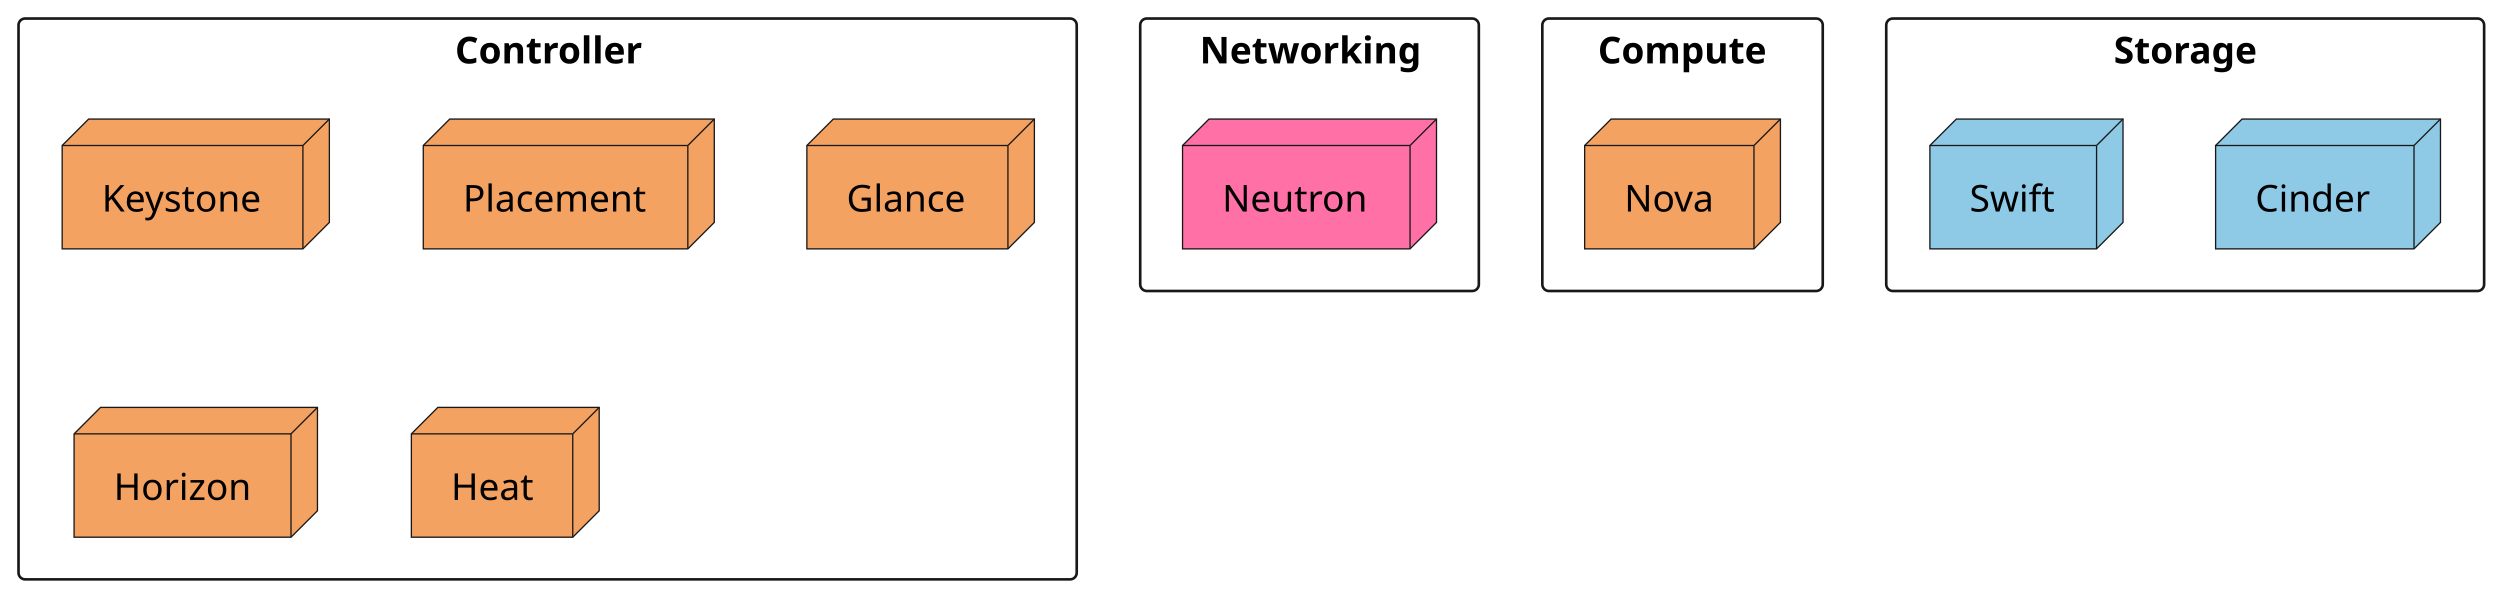
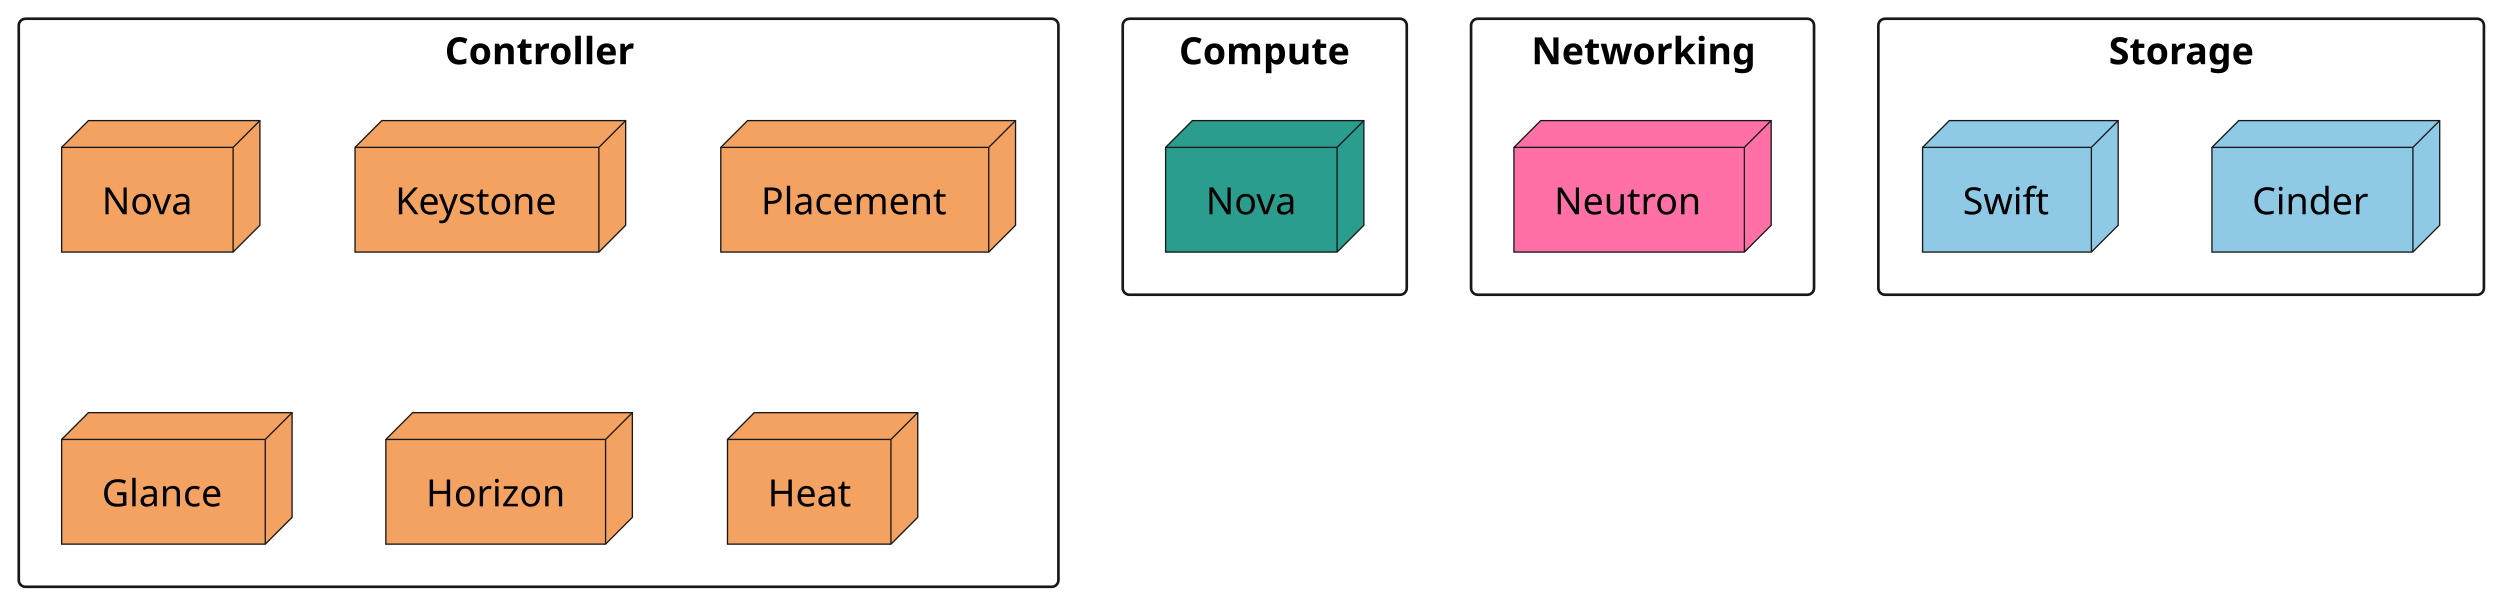
- <svg xmlns="http://www.w3.org/2000/svg" contentStyleType="text/css" height="225px" preserveAspectRatio="none" style="width:945px;height:225px;background:#00000000;" version="1.1" viewBox="0 0 945 225" width="945px" zoomAndPan="magnify">
+ <svg xmlns="http://www.w3.org/2000/svg" contentStyleType="text/css" height="225px" preserveAspectRatio="none" style="width:933px;height:225px;background:#00000000;" version="1.1" viewBox="0 0 933 225" width="933px" zoomAndPan="magnify">
  <defs />
  <g>
-     <g id="cluster_Networking">
-       <rect fill="none" height="103" rx="2.5" ry="2.5" style="stroke:#181818;stroke-width:1.0;" width="128" x="431" y="7" />
-       <text fill="#000000" font-family="sans-serif" font-size="14" font-weight="bold" lengthAdjust="spacing" textLength="83" x="453.5" y="23.966">Networking</text>
+     <g id="cluster_Controller">
+       <rect fill="none" height="212" rx="2.5" ry="2.5" style="stroke:#181818;stroke-width:1.0;" width="388" x="7" y="7" />
+       <text fill="#000000" font-family="sans-serif" font-size="14" font-weight="bold" lengthAdjust="spacing" textLength="70" x="166" y="23.966">Controller</text>
    </g>
    <g id="cluster_Compute">
-       <rect fill="none" height="103" rx="2.5" ry="2.5" style="stroke:#181818;stroke-width:1.0;" width="106" x="583" y="7" />
-       <text fill="#000000" font-family="sans-serif" font-size="14" font-weight="bold" lengthAdjust="spacing" textLength="64" x="604" y="23.966">Compute</text>
+       <rect fill="none" height="103" rx="2.5" ry="2.5" style="stroke:#181818;stroke-width:1.0;" width="106" x="419" y="7" />
+       <text fill="#000000" font-family="sans-serif" font-size="14" font-weight="bold" lengthAdjust="spacing" textLength="64" x="440" y="23.966">Compute</text>
    </g>
-     <g id="cluster_Controller">
-       <rect fill="none" height="212" rx="2.5" ry="2.5" style="stroke:#181818;stroke-width:1.0;" width="400" x="7" y="7" />
-       <text fill="#000000" font-family="sans-serif" font-size="14" font-weight="bold" lengthAdjust="spacing" textLength="70" x="172" y="23.966">Controller</text>
+     <g id="cluster_Networking">
+       <rect fill="none" height="103" rx="2.5" ry="2.5" style="stroke:#181818;stroke-width:1.0;" width="128" x="549" y="7" />
+       <text fill="#000000" font-family="sans-serif" font-size="14" font-weight="bold" lengthAdjust="spacing" textLength="83" x="571.5" y="23.966">Networking</text>
    </g>
    <g id="cluster_Storage">
-       <rect fill="none" height="103" rx="2.5" ry="2.5" style="stroke:#181818;stroke-width:1.0;" width="226" x="713" y="7" />
-       <text fill="#000000" font-family="sans-serif" font-size="14" font-weight="bold" lengthAdjust="spacing" textLength="54" x="799" y="23.966">Storage</text>
+       <rect fill="none" height="103" rx="2.5" ry="2.5" style="stroke:#181818;stroke-width:1.0;" width="226" x="701" y="7" />
+       <text fill="#000000" font-family="sans-serif" font-size="14" font-weight="bold" lengthAdjust="spacing" textLength="54" x="787" y="23.966">Storage</text>
+     </g>
+     <g id="elem_N1">
+       <polygon fill="#F4A261" points="23,55,33,45,97,45,97,84.068,87,94.068,23,94.068,23,55" style="stroke:#181818;stroke-width:0.5;" />
+       <line style="stroke:#181818;stroke-width:0.5;" x1="87" x2="97" y1="55" y2="45" />
+       <line style="stroke:#181818;stroke-width:0.5;" x1="23" x2="87" y1="55" y2="55" />
+       <line style="stroke:#181818;stroke-width:0.5;" x1="87" x2="87" y1="55" y2="94.068" />
+       <text fill="#000000" font-family="sans-serif" font-size="14" lengthAdjust="spacing" textLength="34" x="38" y="79.966">Nova</text>
+     </g>
+     <g id="elem_Keystone">
+       <polygon fill="#F4A261" points="132.5,55,142.5,45,233.5,45,233.5,84.068,223.5,94.068,132.5,94.068,132.5,55" style="stroke:#181818;stroke-width:0.5;" />
+       <line style="stroke:#181818;stroke-width:0.5;" x1="223.5" x2="233.5" y1="55" y2="45" />
+       <line style="stroke:#181818;stroke-width:0.5;" x1="132.5" x2="223.5" y1="55" y2="55" />
+       <line style="stroke:#181818;stroke-width:0.5;" x1="223.5" x2="223.5" y1="55" y2="94.068" />
+       <text fill="#000000" font-family="sans-serif" font-size="14" lengthAdjust="spacing" textLength="61" x="147.5" y="79.966">Keystone</text>
+     </g>
+     <g id="elem_Placement">
+       <polygon fill="#F4A261" points="269,55,279,45,379,45,379,84.068,369,94.068,269,94.068,269,55" style="stroke:#181818;stroke-width:0.5;" />
+       <line style="stroke:#181818;stroke-width:0.5;" x1="369" x2="379" y1="55" y2="45" />
+       <line style="stroke:#181818;stroke-width:0.5;" x1="269" x2="369" y1="55" y2="55" />
+       <line style="stroke:#181818;stroke-width:0.5;" x1="369" x2="369" y1="55" y2="94.068" />
+       <text fill="#000000" font-family="sans-serif" font-size="14" lengthAdjust="spacing" textLength="70" x="284" y="79.966">Placement</text>
+     </g>
+     <g id="elem_Glance">
+       <polygon fill="#F4A261" points="23,164,33,154,109,154,109,193.068,99,203.068,23,203.068,23,164" style="stroke:#181818;stroke-width:0.5;" />
+       <line style="stroke:#181818;stroke-width:0.5;" x1="99" x2="109" y1="164" y2="154" />
+       <line style="stroke:#181818;stroke-width:0.5;" x1="23" x2="99" y1="164" y2="164" />
+       <line style="stroke:#181818;stroke-width:0.5;" x1="99" x2="99" y1="164" y2="203.068" />
+       <text fill="#000000" font-family="sans-serif" font-size="14" lengthAdjust="spacing" textLength="46" x="38" y="188.966">Glance</text>
+     </g>
+     <g id="elem_Horizon">
+       <polygon fill="#F4A261" points="144,164,154,154,236,154,236,193.068,226,203.068,144,203.068,144,164" style="stroke:#181818;stroke-width:0.5;" />
+       <line style="stroke:#181818;stroke-width:0.5;" x1="226" x2="236" y1="164" y2="154" />
+       <line style="stroke:#181818;stroke-width:0.5;" x1="144" x2="226" y1="164" y2="164" />
+       <line style="stroke:#181818;stroke-width:0.5;" x1="226" x2="226" y1="164" y2="203.068" />
+       <text fill="#000000" font-family="sans-serif" font-size="14" lengthAdjust="spacing" textLength="52" x="159" y="188.966">Horizon</text>
+     </g>
+     <g id="elem_Heat">
+       <polygon fill="#F4A261" points="271.5,164,281.5,154,342.5,154,342.5,193.068,332.5,203.068,271.5,203.068,271.5,164" style="stroke:#181818;stroke-width:0.5;" />
+       <line style="stroke:#181818;stroke-width:0.5;" x1="332.5" x2="342.5" y1="164" y2="154" />
+       <line style="stroke:#181818;stroke-width:0.5;" x1="271.5" x2="332.5" y1="164" y2="164" />
+       <line style="stroke:#181818;stroke-width:0.5;" x1="332.5" x2="332.5" y1="164" y2="203.068" />
+       <text fill="#000000" font-family="sans-serif" font-size="14" lengthAdjust="spacing" textLength="31" x="286.5" y="188.966">Heat</text>
+     </g>
+     <g id="elem_N2">
+       <polygon fill="#2A9D8F" points="435,55,445,45,509,45,509,84.068,499,94.068,435,94.068,435,55" style="stroke:#181818;stroke-width:0.5;" />
+       <line style="stroke:#181818;stroke-width:0.5;" x1="499" x2="509" y1="55" y2="45" />
+       <line style="stroke:#181818;stroke-width:0.5;" x1="435" x2="499" y1="55" y2="55" />
+       <line style="stroke:#181818;stroke-width:0.5;" x1="499" x2="499" y1="55" y2="94.068" />
+       <text fill="#000000" font-family="sans-serif" font-size="14" lengthAdjust="spacing" textLength="34" x="450" y="79.966">Nova</text>
    </g>
    <g id="elem_Neutron">
-       <polygon fill="#FF70A6" points="447,55,457,45,543,45,543,84.068,533,94.068,447,94.068,447,55" style="stroke:#181818;stroke-width:0.5;" />
-       <line style="stroke:#181818;stroke-width:0.5;" x1="533" x2="543" y1="55" y2="45" />
-       <line style="stroke:#181818;stroke-width:0.5;" x1="447" x2="533" y1="55" y2="55" />
-       <line style="stroke:#181818;stroke-width:0.5;" x1="533" x2="533" y1="55" y2="94.068" />
-       <text fill="#000000" font-family="sans-serif" font-size="14" lengthAdjust="spacing" textLength="56" x="462" y="79.966">Neutron</text>
-     </g>
-     <g id="elem_Nova">
-       <polygon fill="#F4A261" points="599,55,609,45,673,45,673,84.068,663,94.068,599,94.068,599,55" style="stroke:#181818;stroke-width:0.5;" />
-       <line style="stroke:#181818;stroke-width:0.5;" x1="663" x2="673" y1="55" y2="45" />
-       <line style="stroke:#181818;stroke-width:0.5;" x1="599" x2="663" y1="55" y2="55" />
-       <line style="stroke:#181818;stroke-width:0.5;" x1="663" x2="663" y1="55" y2="94.068" />
-       <text fill="#000000" font-family="sans-serif" font-size="14" lengthAdjust="spacing" textLength="34" x="614" y="79.966">Nova</text>
-     </g>
-     <g id="elem_Keystone">
-       <polygon fill="#F4A261" points="23.5,55,33.5,45,124.5,45,124.5,84.068,114.5,94.068,23.5,94.068,23.5,55" style="stroke:#181818;stroke-width:0.5;" />
-       <line style="stroke:#181818;stroke-width:0.5;" x1="114.5" x2="124.5" y1="55" y2="45" />
-       <line style="stroke:#181818;stroke-width:0.5;" x1="23.5" x2="114.5" y1="55" y2="55" />
-       <line style="stroke:#181818;stroke-width:0.5;" x1="114.5" x2="114.5" y1="55" y2="94.068" />
-       <text fill="#000000" font-family="sans-serif" font-size="14" lengthAdjust="spacing" textLength="61" x="38.5" y="79.966">Keystone</text>
-     </g>
-     <g id="elem_Placement">
-       <polygon fill="#F4A261" points="160,55,170,45,270,45,270,84.068,260,94.068,160,94.068,160,55" style="stroke:#181818;stroke-width:0.5;" />
-       <line style="stroke:#181818;stroke-width:0.5;" x1="260" x2="270" y1="55" y2="45" />
-       <line style="stroke:#181818;stroke-width:0.5;" x1="160" x2="260" y1="55" y2="55" />
-       <line style="stroke:#181818;stroke-width:0.5;" x1="260" x2="260" y1="55" y2="94.068" />
-       <text fill="#000000" font-family="sans-serif" font-size="14" lengthAdjust="spacing" textLength="70" x="175" y="79.966">Placement</text>
-     </g>
-     <g id="elem_Glance">
-       <polygon fill="#F4A261" points="305,55,315,45,391,45,391,84.068,381,94.068,305,94.068,305,55" style="stroke:#181818;stroke-width:0.5;" />
-       <line style="stroke:#181818;stroke-width:0.5;" x1="381" x2="391" y1="55" y2="45" />
-       <line style="stroke:#181818;stroke-width:0.5;" x1="305" x2="381" y1="55" y2="55" />
-       <line style="stroke:#181818;stroke-width:0.5;" x1="381" x2="381" y1="55" y2="94.068" />
-       <text fill="#000000" font-family="sans-serif" font-size="14" lengthAdjust="spacing" textLength="46" x="320" y="79.966">Glance</text>
-     </g>
-     <g id="elem_Horizon">
-       <polygon fill="#F4A261" points="28,164,38,154,120,154,120,193.068,110,203.068,28,203.068,28,164" style="stroke:#181818;stroke-width:0.5;" />
-       <line style="stroke:#181818;stroke-width:0.5;" x1="110" x2="120" y1="164" y2="154" />
-       <line style="stroke:#181818;stroke-width:0.5;" x1="28" x2="110" y1="164" y2="164" />
-       <line style="stroke:#181818;stroke-width:0.5;" x1="110" x2="110" y1="164" y2="203.068" />
-       <text fill="#000000" font-family="sans-serif" font-size="14" lengthAdjust="spacing" textLength="52" x="43" y="188.966">Horizon</text>
-     </g>
-     <g id="elem_Heat">
-       <polygon fill="#F4A261" points="155.5,164,165.5,154,226.5,154,226.5,193.068,216.5,203.068,155.5,203.068,155.5,164" style="stroke:#181818;stroke-width:0.5;" />
-       <line style="stroke:#181818;stroke-width:0.5;" x1="216.5" x2="226.5" y1="164" y2="154" />
-       <line style="stroke:#181818;stroke-width:0.5;" x1="155.5" x2="216.5" y1="164" y2="164" />
-       <line style="stroke:#181818;stroke-width:0.5;" x1="216.5" x2="216.5" y1="164" y2="203.068" />
-       <text fill="#000000" font-family="sans-serif" font-size="14" lengthAdjust="spacing" textLength="31" x="170.5" y="188.966">Heat</text>
+       <polygon fill="#FF70A6" points="565,55,575,45,661,45,661,84.068,651,94.068,565,94.068,565,55" style="stroke:#181818;stroke-width:0.5;" />
+       <line style="stroke:#181818;stroke-width:0.5;" x1="651" x2="661" y1="55" y2="45" />
+       <line style="stroke:#181818;stroke-width:0.5;" x1="565" x2="651" y1="55" y2="55" />
+       <line style="stroke:#181818;stroke-width:0.5;" x1="651" x2="651" y1="55" y2="94.068" />
+       <text fill="#000000" font-family="sans-serif" font-size="14" lengthAdjust="spacing" textLength="56" x="580" y="79.966">Neutron</text>
    </g>
    <g id="elem_Cinder">
-       <polygon fill="#8ECAE6" points="837.5,55,847.5,45,922.5,45,922.5,84.068,912.5,94.068,837.5,94.068,837.5,55" style="stroke:#181818;stroke-width:0.5;" />
-       <line style="stroke:#181818;stroke-width:0.5;" x1="912.5" x2="922.5" y1="55" y2="45" />
-       <line style="stroke:#181818;stroke-width:0.5;" x1="837.5" x2="912.5" y1="55" y2="55" />
-       <line style="stroke:#181818;stroke-width:0.5;" x1="912.5" x2="912.5" y1="55" y2="94.068" />
-       <text fill="#000000" font-family="sans-serif" font-size="14" lengthAdjust="spacing" textLength="45" x="852.5" y="79.966">Cinder</text>
+       <polygon fill="#8ECAE6" points="825.5,55,835.5,45,910.5,45,910.5,84.068,900.5,94.068,825.5,94.068,825.5,55" style="stroke:#181818;stroke-width:0.5;" />
+       <line style="stroke:#181818;stroke-width:0.5;" x1="900.5" x2="910.5" y1="55" y2="45" />
+       <line style="stroke:#181818;stroke-width:0.5;" x1="825.5" x2="900.5" y1="55" y2="55" />
+       <line style="stroke:#181818;stroke-width:0.5;" x1="900.5" x2="900.5" y1="55" y2="94.068" />
+       <text fill="#000000" font-family="sans-serif" font-size="14" lengthAdjust="spacing" textLength="45" x="840.5" y="79.966">Cinder</text>
    </g>
    <g id="elem_Swift">
-       <polygon fill="#8ECAE6" points="729.5,55,739.5,45,802.5,45,802.5,84.068,792.5,94.068,729.5,94.068,729.5,55" style="stroke:#181818;stroke-width:0.5;" />
-       <line style="stroke:#181818;stroke-width:0.5;" x1="792.5" x2="802.5" y1="55" y2="45" />
-       <line style="stroke:#181818;stroke-width:0.5;" x1="729.5" x2="792.5" y1="55" y2="55" />
-       <line style="stroke:#181818;stroke-width:0.5;" x1="792.5" x2="792.5" y1="55" y2="94.068" />
-       <text fill="#000000" font-family="sans-serif" font-size="14" lengthAdjust="spacing" textLength="33" x="744.5" y="79.966">Swift</text>
+       <polygon fill="#8ECAE6" points="717.5,55,727.5,45,790.5,45,790.5,84.068,780.5,94.068,717.5,94.068,717.5,55" style="stroke:#181818;stroke-width:0.5;" />
+       <line style="stroke:#181818;stroke-width:0.5;" x1="780.5" x2="790.5" y1="55" y2="45" />
+       <line style="stroke:#181818;stroke-width:0.5;" x1="717.5" x2="780.5" y1="55" y2="55" />
+       <line style="stroke:#181818;stroke-width:0.5;" x1="780.5" x2="780.5" y1="55" y2="94.068" />
+       <text fill="#000000" font-family="sans-serif" font-size="14" lengthAdjust="spacing" textLength="33" x="732.5" y="79.966">Swift</text>
    </g>
  </g>
</svg>
